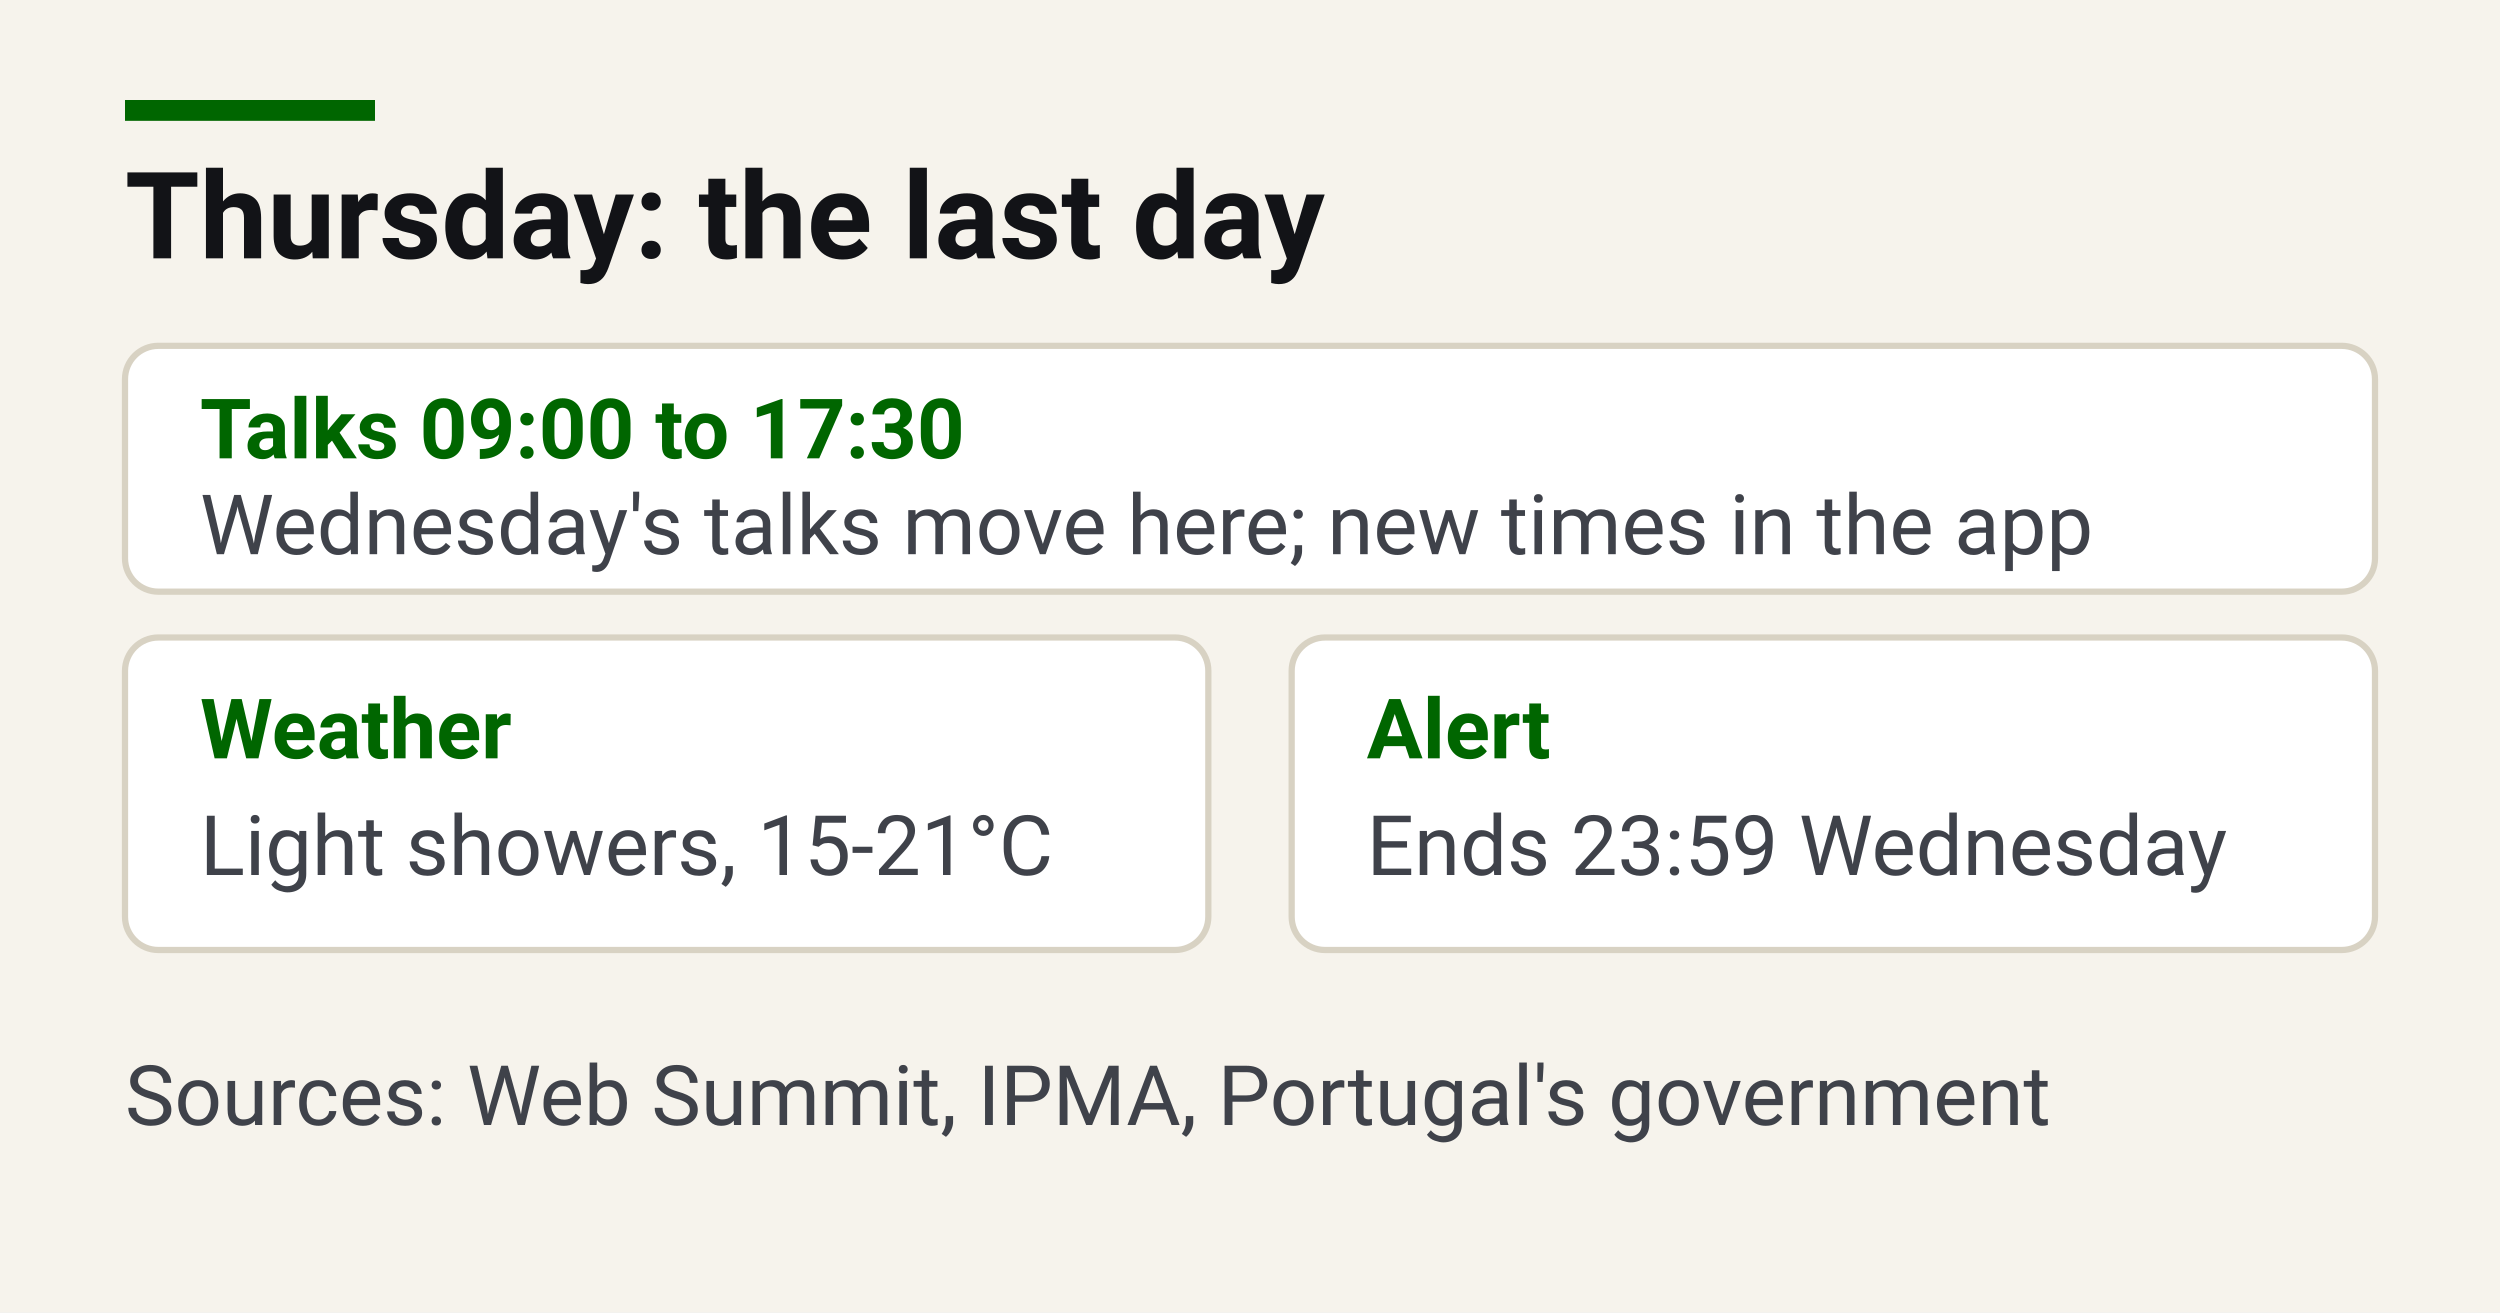
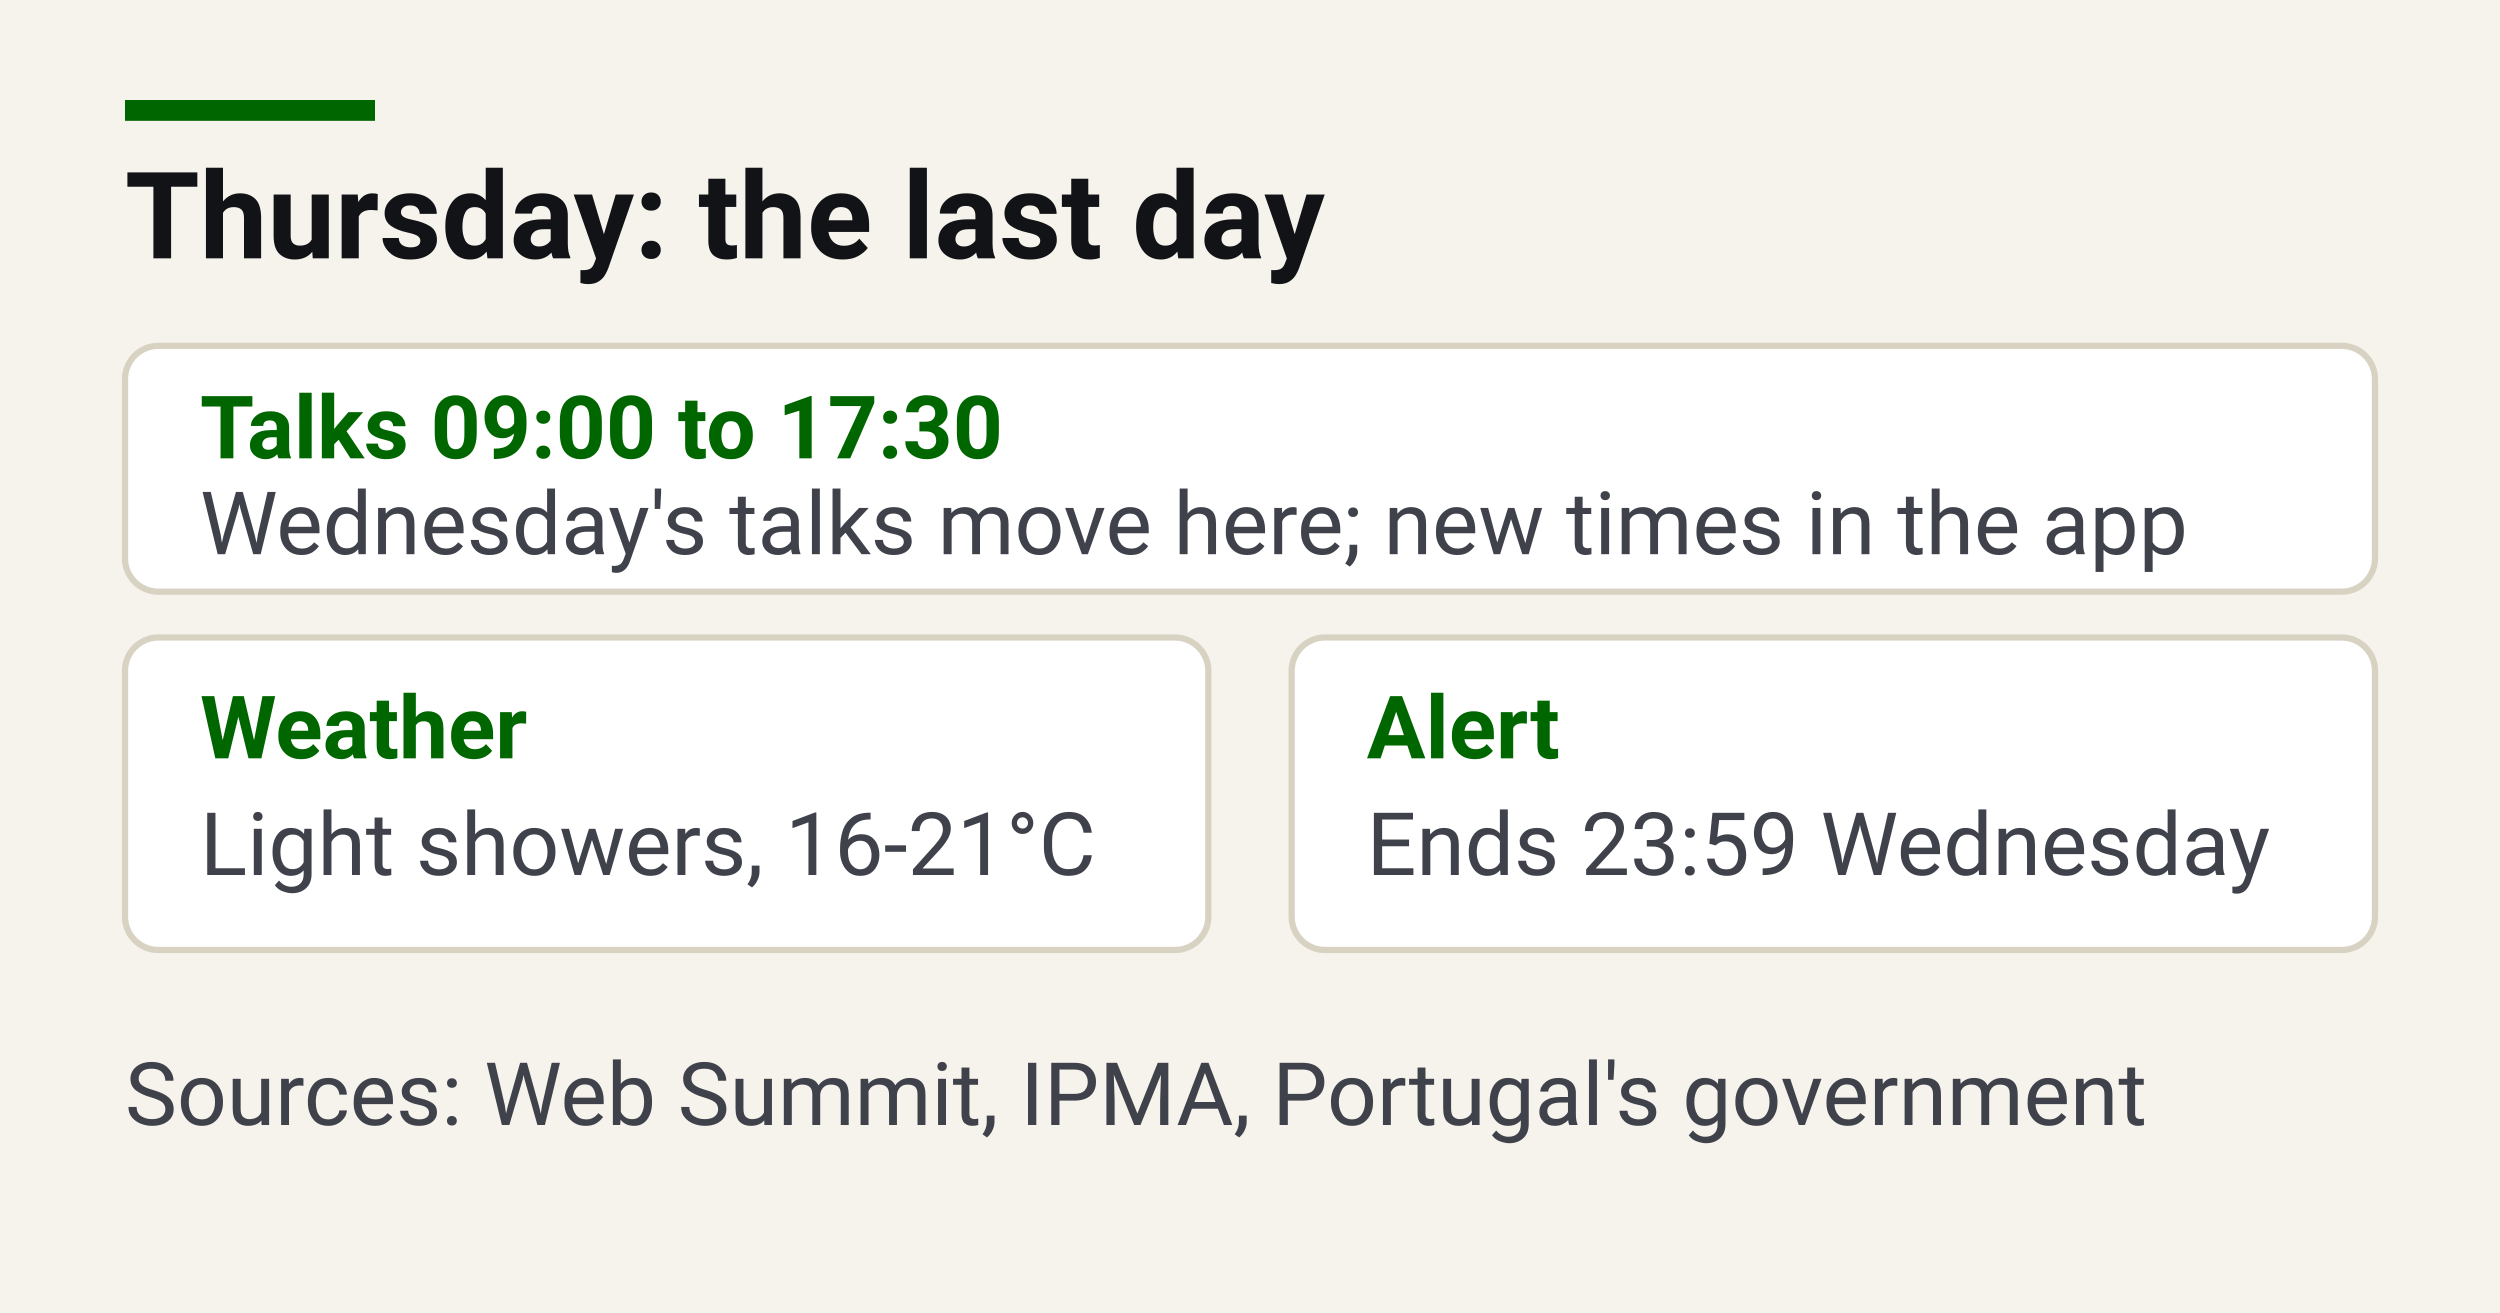
<svg xmlns="http://www.w3.org/2000/svg" viewBox="0 0 1200 630" width="1200" height="630" role="img" aria-labelledby="t d">
  <style>
.bg{fill:#f6f3ec}.ink{fill:#121317}.ink2{fill:#3f424a}.acc{fill:#006600}.box{fill:#ffffff;stroke:#d8d2c3;stroke-width:3}
text{font-family:system-ui,-apple-system,"Segoe UI",Roboto,Helvetica,Arial,sans-serif}
@media (prefers-color-scheme:dark){.bg{fill:#111214}.ink{fill:#eceae4}.ink2{fill:#c3c0b7}.acc{fill:#6dbb7e}.box{fill:#1b1c20;stroke:#2e2f34}}
</style>
  <rect class="bg" width="1200" height="630" />
  <rect class="acc" x="60" y="48" width="120" height="10" />
  <text class="ink" x="60" y="124" font-size="58" font-weight="700">Thursday: the last day</text>
  <rect class="box" x="60" y="166" width="1080" height="118" rx="16" />
-   <text class="acc" x="96" y="220" font-size="40" font-weight="700">Talks 09:00 to 17:30</text>
-   <text class="ink2" x="96" y="266" font-size="40">Wednesday's talks move here; new times in the app</text>
+   <text class="acc" x="96" y="220" font-size="42" font-weight="700">Talks 09:00 to 17:30</text>
+   <text class="ink2" x="96" y="266" font-size="42">Wednesday's talks move here; new times in the app</text>
  <rect class="box" x="60" y="306" width="520" height="150" rx="16" />
-   <text class="acc" x="96" y="364" font-size="40" font-weight="700">Weather</text>
-   <text class="ink2" x="96" y="420" font-size="40">Light showers, 15-21°C</text>
+   <text class="acc" x="96" y="364" font-size="42" font-weight="700">Weather</text>
+   <text class="ink2" x="96" y="420" font-size="42">Light showers, 16-21°C</text>
  <rect class="box" x="620" y="306" width="520" height="150" rx="16" />
-   <text class="acc" x="656" y="364" font-size="40" font-weight="700">Alert</text>
-   <text class="ink2" x="656" y="420" font-size="40">Ends 23:59 Wednesday</text>
-   <text class="ink2" x="60" y="540" font-size="40">Sources: Web Summit, IPMA, Portugal's government</text>
+   <text class="acc" x="656" y="364" font-size="42" font-weight="700">Alert</text>
+   <text class="ink2" x="656" y="420" font-size="42">Ends 23:59 Wednesday</text>
+   <text class="ink2" x="60" y="540" font-size="42">Sources: Web Summit, IPMA, Portugal's government</text>
</svg>
